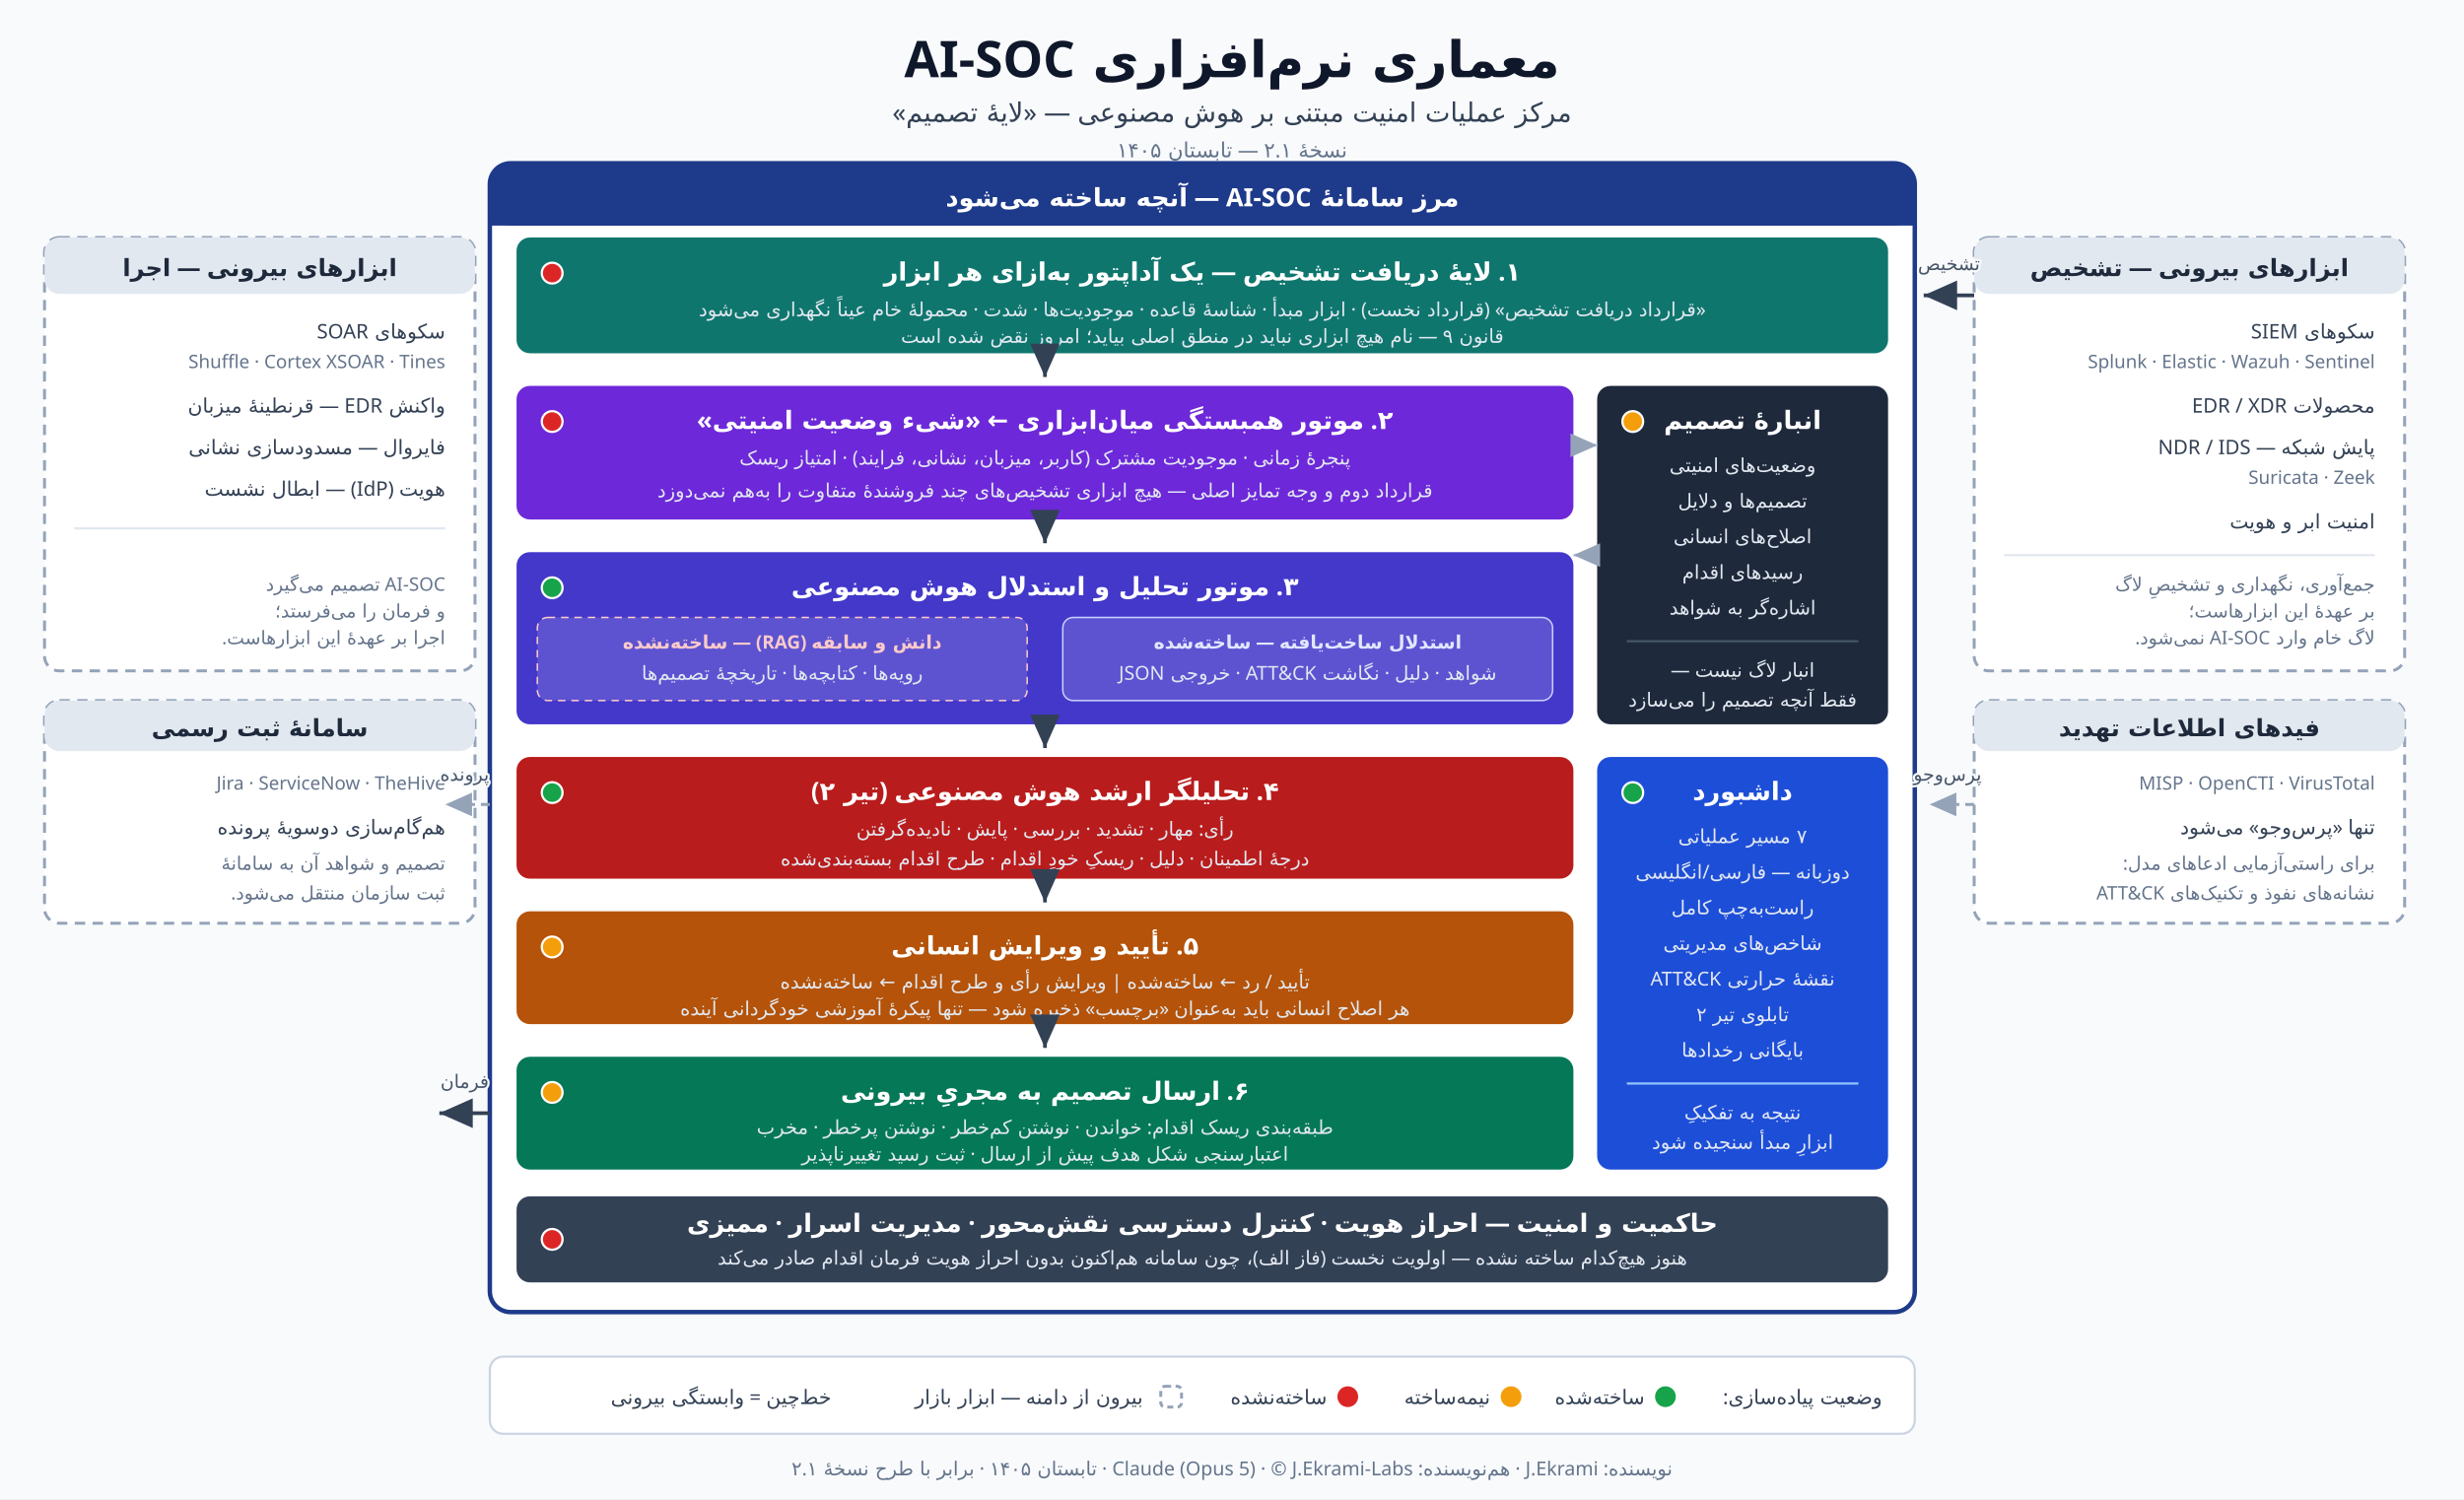
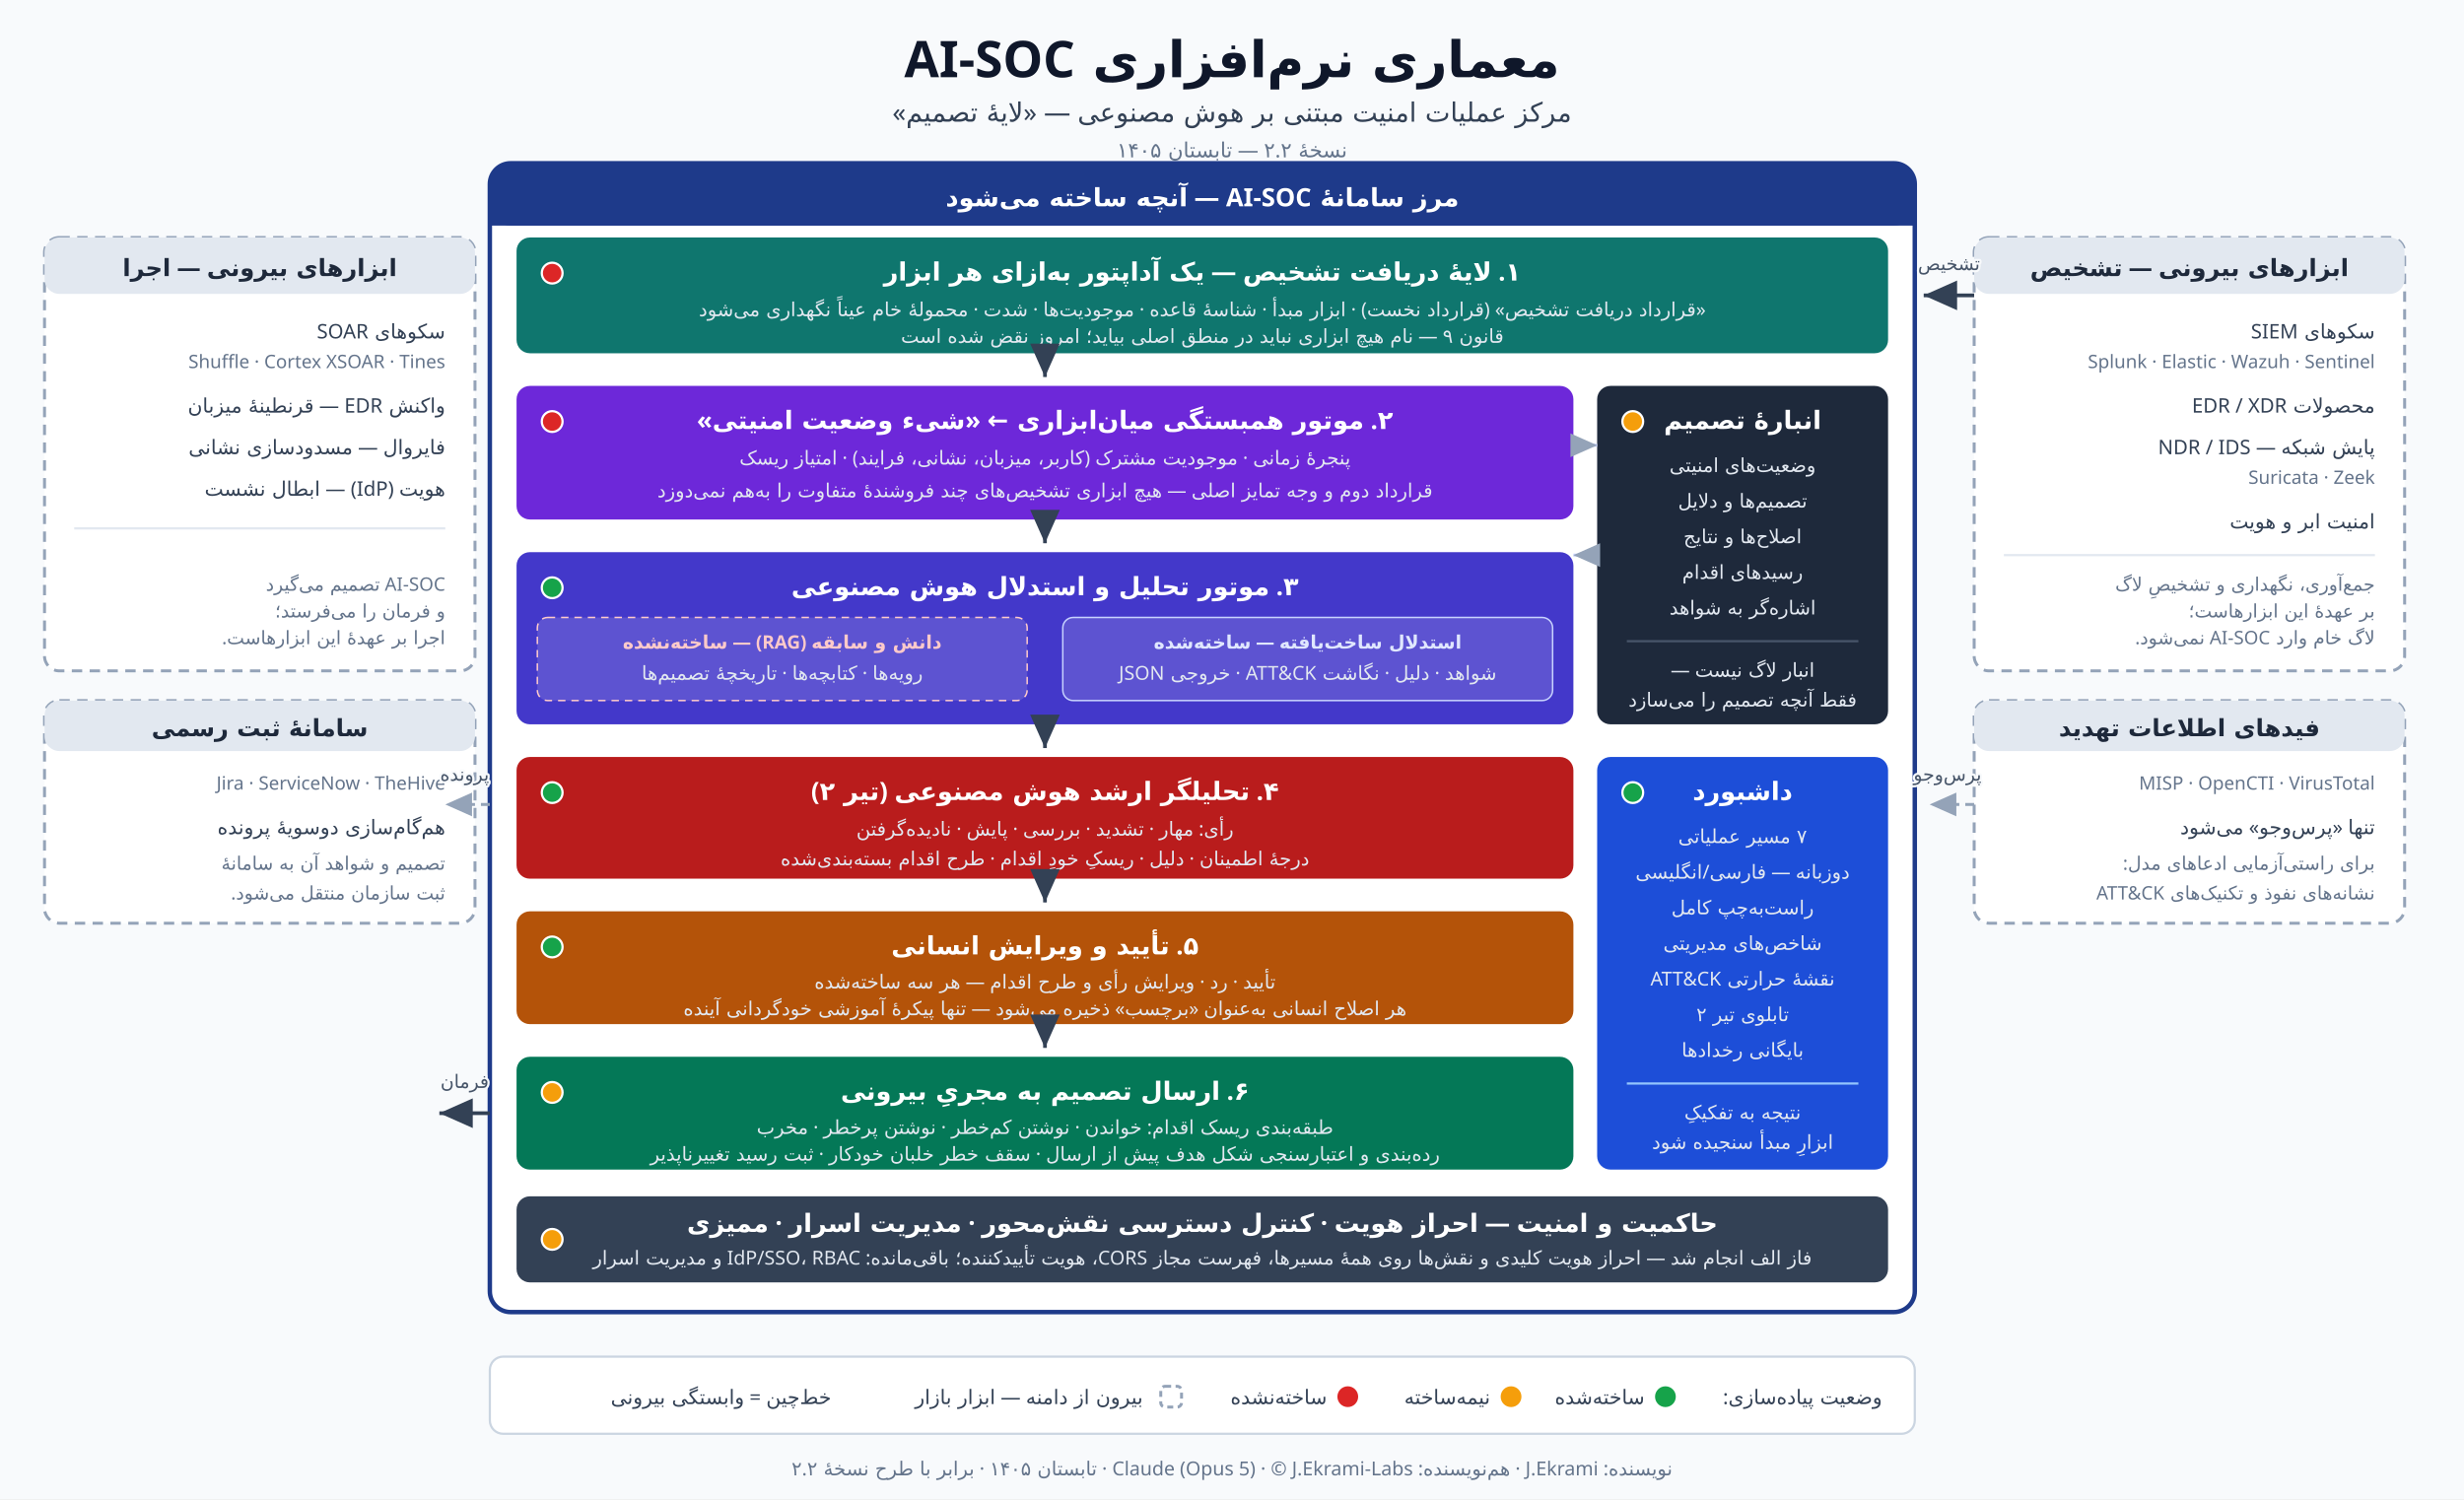
<svg xmlns="http://www.w3.org/2000/svg" viewBox="0 0 1660 1010" width="1660" height="1010" font-family="Vazirmatn, 'Segoe UI', Tahoma, 'Iranian Sans', sans-serif">
  <style>
    text { direction: rtl; }
    .ltr { direction: ltr; unicode-bidi: isolate; }
    .t1 { font-size: 34px; font-weight: 700; fill: #0f172a; }
    .t2 { font-size: 18px; fill: #334155; }
    .t3 { font-size: 14px; fill: #64748b; }
    .box-title { font-size: 17px; font-weight: 700; fill: #ffffff; }
    .box-sub { font-size: 13px; fill: #e2e8f0; }
    .ext-title { font-size: 16px; font-weight: 700; fill: #1e293b; }
    .ext-item { font-size: 13.5px; fill: #334155; }
    .ext-note { font-size: 12.5px; fill: #64748b; }
    .chip { font-size: 12.5px; font-weight: 700; }
    .lbl { font-size: 12.5px; fill: #475569; paint-order: stroke; stroke: #f8fafc; stroke-width: 3px; stroke-linejoin: round; }
    .legend { font-size: 13.5px; fill: #334155; }
    .foot { font-size: 13px; fill: #64748b; }
  </style>
  <defs>
    <marker id="arw" markerWidth="10" markerHeight="10" refX="9" refY="4" orient="auto">
      <path d="M0,0 L9,4 L0,8 z" fill="#334155" />
    </marker>
    <marker id="arwd" markerWidth="10" markerHeight="10" refX="9" refY="4" orient="auto">
      <path d="M0,0 L9,4 L0,8 z" fill="#94a3b8" />
    </marker>
  </defs>
  <rect x="0" y="0" width="1660" height="1010" fill="#f8fafc" />
  <text class="t1" x="830" y="52" text-anchor="middle">معماری نرم‌افزاری AI-SOC</text>
  <text class="t2" x="830" y="82" text-anchor="middle">مرکز عملیات امنیت مبتنی بر هوش مصنوعی — «لایهٔ تصمیم»</text>
-   <text class="t3" x="830" y="106" text-anchor="middle">نسخهٔ ۲.۱ — تابستان ۱۴۰۵</text>
+   <text class="t3" x="830" y="106" text-anchor="middle">نسخهٔ ۲.۲ — تابستان ۱۴۰۵</text>
  <rect x="1330" y="160" width="290" height="292" rx="10" fill="#ffffff" stroke="#94a3b8" stroke-width="2" stroke-dasharray="7 5" />
  <rect x="1330" y="160" width="290" height="38" rx="10" fill="#e2e8f0" />
  <text class="ext-title" x="1475" y="186" text-anchor="middle">ابزارهای بیرونی — تشخیص</text>
  <text class="ext-item" x="1600" y="228" text-anchor="start">سکوهای SIEM</text>
  <text class="ext-note ltr" x="1600" y="248" text-anchor="end">Splunk · Elastic · Wazuh · Sentinel</text>
  <text class="ext-item" x="1600" y="278" text-anchor="start">محصولات EDR / XDR</text>
  <text class="ext-item" x="1600" y="306" text-anchor="start">پایش شبکه — NDR / IDS</text>
  <text class="ext-note ltr" x="1600" y="326" text-anchor="end">Suricata · Zeek</text>
  <text class="ext-item" x="1600" y="356" text-anchor="start">امنیت ابر و هویت</text>
  <line x1="1350" y1="374" x2="1600" y2="374" stroke="#e2e8f0" stroke-width="1.5" />
  <text class="ext-note" x="1600" y="398" text-anchor="start">جمع‌آوری، نگهداری و تشخیصِ لاگ</text>
  <text class="ext-note" x="1600" y="416" text-anchor="start">بر عهدهٔ این ابزارهاست؛</text>
  <text class="ext-note" x="1600" y="434" text-anchor="start">لاگ خام وارد AI-SOC نمی‌شود.</text>
  <rect x="1330" y="472" width="290" height="150" rx="10" fill="#ffffff" stroke="#94a3b8" stroke-width="2" stroke-dasharray="7 5" />
  <rect x="1330" y="472" width="290" height="34" rx="10" fill="#e2e8f0" />
  <text class="ext-title" x="1475" y="496" text-anchor="middle">فیدهای اطلاعات تهدید</text>
  <text class="ext-note ltr" x="1600" y="532" text-anchor="end">MISP · OpenCTI · VirusTotal</text>
  <text class="ext-item" x="1600" y="562" text-anchor="start">تنها «پرس‌وجو» می‌شود</text>
  <text class="ext-note" x="1600" y="586" text-anchor="start">برای راستی‌آزمایی ادعاهای مدل:</text>
  <text class="ext-note" x="1600" y="606" text-anchor="start">نشانه‌های نفوذ و تکنیک‌های ATT&amp;CK</text>
  <rect x="30" y="160" width="290" height="292" rx="10" fill="#ffffff" stroke="#94a3b8" stroke-width="2" stroke-dasharray="7 5" />
  <rect x="30" y="160" width="290" height="38" rx="10" fill="#e2e8f0" />
  <text class="ext-title" x="175" y="186" text-anchor="middle">ابزارهای بیرونی — اجرا</text>
  <text class="ext-item" x="300" y="228" text-anchor="start">سکوهای SOAR</text>
  <text class="ext-note ltr" x="300" y="248" text-anchor="end">Shuffle · Cortex XSOAR · Tines</text>
  <text class="ext-item" x="300" y="278" text-anchor="start">واکنش EDR — قرنطینهٔ میزبان</text>
  <text class="ext-item" x="300" y="306" text-anchor="start">فایروال — مسدودسازی نشانی</text>
  <text class="ext-item" x="300" y="334" text-anchor="start">هویت (IdP) — ابطال نشست</text>
  <line x1="50" y1="356" x2="300" y2="356" stroke="#e2e8f0" stroke-width="1.5" />
  <text class="ext-note" x="300" y="398" text-anchor="start">AI-SOC تصمیم می‌گیرد</text>
  <text class="ext-note" x="300" y="416" text-anchor="start">و فرمان را می‌فرستد؛</text>
  <text class="ext-note" x="300" y="434" text-anchor="start">اجرا بر عهدهٔ این ابزارهاست.</text>
  <rect x="30" y="472" width="290" height="150" rx="10" fill="#ffffff" stroke="#94a3b8" stroke-width="2" stroke-dasharray="7 5" />
  <rect x="30" y="472" width="290" height="34" rx="10" fill="#e2e8f0" />
  <text class="ext-title" x="175" y="496" text-anchor="middle">سامانهٔ ثبت رسمی</text>
  <text class="ext-note ltr" x="300" y="532" text-anchor="end">Jira · ServiceNow · TheHive</text>
  <text class="ext-item" x="300" y="562" text-anchor="start">هم‌گام‌سازی دوسویهٔ پرونده</text>
  <text class="ext-note" x="300" y="586" text-anchor="start">تصمیم و شواهد آن به سامانهٔ</text>
  <text class="ext-note" x="300" y="606" text-anchor="start">ثبت سازمان منتقل می‌شود.</text>
  <rect x="330" y="110" width="960" height="774" rx="14" fill="#ffffff" stroke="#1e3a8a" stroke-width="3" />
  <rect x="330" y="110" width="960" height="42" rx="14" fill="#1e3a8a" />
  <rect x="330" y="140" width="960" height="12" fill="#1e3a8a" />
  <text class="box-title" x="810" y="139" text-anchor="middle">مرز سامانهٔ AI-SOC — آنچه ساخته می‌شود</text>
  <rect x="348" y="160" width="924" height="78" rx="9" fill="#0f766e" />
  <circle cx="372" cy="184" r="7" fill="#dc2626" stroke="#ffffff" stroke-width="1.5" />
  <text class="box-title" x="810" y="189" text-anchor="middle">۱. لایهٔ دریافت تشخیص — یک آداپتور به‌ازای هر ابزار</text>
  <text class="box-sub" x="810" y="213" text-anchor="middle">«قرارداد دریافت تشخیص» (قرارداد نخست) · ابزار مبدأ · شناسهٔ قاعده · موجودیت‌ها · شدت · محمولهٔ خام عیناً نگهداری می‌شود</text>
  <text class="box-sub" x="810" y="231" text-anchor="middle">قانون ۹ — نام هیچ ابزاری نباید در منطق اصلی بیاید؛ امروز نقض شده است</text>
  <rect x="348" y="260" width="712" height="90" rx="9" fill="#6d28d9" />
  <circle cx="372" cy="284" r="7" fill="#dc2626" stroke="#ffffff" stroke-width="1.5" />
  <text class="box-title" x="704" y="289" text-anchor="middle">۲. موتور همبستگی میان‌ابزاری ← «شیء وضعیت امنیتی»</text>
  <text class="box-sub" x="704" y="313" text-anchor="middle">پنجرهٔ زمانی · موجودیت مشترک (کاربر، میزبان، نشانی، فرایند) · امتیاز ریسک</text>
  <text class="box-sub" x="704" y="335" text-anchor="middle">قرارداد دوم و وجه تمایز اصلی — هیچ ابزاری تشخیص‌های چند فروشندهٔ متفاوت را به‌هم نمی‌دوزد</text>
  <rect x="348" y="372" width="712" height="116" rx="9" fill="#4338ca" />
  <circle cx="372" cy="396" r="7" fill="#16a34a" stroke="#ffffff" stroke-width="1.5" />
  <text class="box-title" x="704" y="401" text-anchor="middle">۳. موتور تحلیل و استدلال هوش مصنوعی</text>
  <rect x="716" y="416" width="330" height="56" rx="7" fill="#ffffff" fill-opacity="0.14" stroke="#c7d2fe" stroke-width="1" />
  <text class="chip" x="881" y="437" text-anchor="middle" fill="#e0e7ff">استدلال ساخت‌یافته — ساخته‌شده</text>
  <text class="box-sub" x="881" y="458" text-anchor="middle">شواهد · دلیل · نگاشت ATT&amp;CK · خروجی JSON</text>
  <rect x="362" y="416" width="330" height="56" rx="7" fill="#ffffff" fill-opacity="0.14" stroke="#fecaca" stroke-width="1" stroke-dasharray="5 4" />
  <text class="chip" x="527" y="437" text-anchor="middle" fill="#fecaca">دانش و سابقه (RAG) — ساخته‌نشده</text>
  <text class="box-sub" x="527" y="458" text-anchor="middle">رویه‌ها · کتابچه‌ها · تاریخچهٔ تصمیم‌ها</text>
  <rect x="348" y="510" width="712" height="82" rx="9" fill="#b91c1c" />
  <circle cx="372" cy="534" r="7" fill="#16a34a" stroke="#ffffff" stroke-width="1.5" />
  <text class="box-title" x="704" y="539" text-anchor="middle">۴. تحلیلگر ارشد هوش مصنوعی (تیر ۲)</text>
  <text class="box-sub" x="704" y="563" text-anchor="middle">رأی: مهار · تشدید · بررسی · پایش · نادیده‌گرفتن</text>
  <text class="box-sub" x="704" y="583" text-anchor="middle">درجهٔ اطمینان · دلیل · ریسکِ خودِ اقدام · طرح اقدام بسته‌بندی‌شده</text>
  <rect x="348" y="614" width="712" height="76" rx="9" fill="#b45309" />
-   <circle cx="372" cy="638" r="7" fill="#f59e0b" stroke="#ffffff" stroke-width="1.5" />
+   <circle cx="372" cy="638" r="7" fill="#16a34a" stroke="#ffffff" stroke-width="1.5" />
  <text class="box-title" x="704" y="643" text-anchor="middle">۵. تأیید و ویرایش انسانی</text>
-   <text class="box-sub" x="704" y="666" text-anchor="middle">تأیید / رد ← ساخته‌شده  |  ویرایش رأی و طرح اقدام ← ساخته‌نشده</text>
-   <text class="box-sub" x="704" y="684" text-anchor="middle">هر اصلاح انسانی باید به‌عنوان «برچسب» ذخیره شود — تنها پیکرهٔ آموزشی خودگردانی آینده</text>
+   <text class="box-sub" x="704" y="666" text-anchor="middle">تأیید · رد · ویرایش رأی و طرح اقدام — هر سه ساخته‌شده</text>
+   <text class="box-sub" x="704" y="684" text-anchor="middle">هر اصلاح انسانی به‌عنوان «برچسب» ذخیره می‌شود — تنها پیکرهٔ آموزشی خودگردانی آینده</text>
  <rect x="348" y="712" width="712" height="76" rx="9" fill="#047857" />
  <circle cx="372" cy="736" r="7" fill="#f59e0b" stroke="#ffffff" stroke-width="1.5" />
  <text class="box-title" x="704" y="741" text-anchor="middle">۶. ارسال تصمیم به مجریِ بیرونی</text>
  <text class="box-sub" x="704" y="764" text-anchor="middle">طبقه‌بندی ریسک اقدام: خواندن · نوشتن کم‌خطر · نوشتن پرخطر · مخرب</text>
-   <text class="box-sub" x="704" y="782" text-anchor="middle">اعتبارسنجی شکل هدف پیش از ارسال · ثبت رسید تغییرناپذیر</text>
+   <text class="box-sub" x="704" y="782" text-anchor="middle">رده‌بندی و اعتبارسنجی شکل هدف پیش از ارسال · سقف خطر خلبان خودکار · ثبت رسید تغییرناپذیر</text>
  <rect x="1076" y="260" width="196" height="228" rx="9" fill="#1e293b" />
  <circle cx="1100" cy="284" r="7" fill="#f59e0b" stroke="#ffffff" stroke-width="1.5" />
  <text class="box-title" x="1174" y="289" text-anchor="middle">انبارهٔ تصمیم</text>
  <text class="box-sub" x="1174" y="318" text-anchor="middle">وضعیت‌های امنیتی</text>
  <text class="box-sub" x="1174" y="342" text-anchor="middle">تصمیم‌ها و دلایل</text>
-   <text class="box-sub" x="1174" y="366" text-anchor="middle">اصلاح‌های انسانی</text>
+   <text class="box-sub" x="1174" y="366" text-anchor="middle">اصلاح‌ها و نتایج</text>
  <text class="box-sub" x="1174" y="390" text-anchor="middle">رسیدهای اقدام</text>
  <text class="box-sub" x="1174" y="414" text-anchor="middle">اشاره‌گر به شواهد</text>
  <line x1="1096" y1="432" x2="1252" y2="432" stroke="#475569" stroke-width="1.5" />
  <text class="box-sub" x="1174" y="456" text-anchor="middle">انبار لاگ نیست —</text>
  <text class="box-sub" x="1174" y="476" text-anchor="middle">فقط آنچه تصمیم را می‌سازد</text>
  <rect x="1076" y="510" width="196" height="278" rx="9" fill="#1d4ed8" />
  <circle cx="1100" cy="534" r="7" fill="#16a34a" stroke="#ffffff" stroke-width="1.5" />
  <text class="box-title" x="1174" y="539" text-anchor="middle">داشبورد</text>
  <text class="box-sub" x="1174" y="568" text-anchor="middle">۷ مسیر عملیاتی</text>
  <text class="box-sub" x="1174" y="592" text-anchor="middle">دوزبانه — فارسی/انگلیسی</text>
  <text class="box-sub" x="1174" y="616" text-anchor="middle">راست‌به‌چپ کامل</text>
  <text class="box-sub" x="1174" y="640" text-anchor="middle">شاخص‌های مدیریتی</text>
  <text class="box-sub" x="1174" y="664" text-anchor="middle">نقشهٔ حرارتی ATT&amp;CK</text>
  <text class="box-sub" x="1174" y="688" text-anchor="middle">تابلوی تیر ۲</text>
  <text class="box-sub" x="1174" y="712" text-anchor="middle">بایگانی رخدادها</text>
  <line x1="1096" y1="730" x2="1252" y2="730" stroke="#93c5fd" stroke-width="1.5" />
  <text class="box-sub" x="1174" y="754" text-anchor="middle">نتیجه به تفکیکِ</text>
  <text class="box-sub" x="1174" y="774" text-anchor="middle">ابزارِ مبدأ سنجیده شود</text>
  <rect x="348" y="806" width="924" height="58" rx="9" fill="#334155" />
-   <circle cx="372" cy="835" r="7" fill="#dc2626" stroke="#ffffff" stroke-width="1.5" />
+   <circle cx="372" cy="835" r="7" fill="#f59e0b" stroke="#ffffff" stroke-width="1.5" />
  <text class="box-title" x="810" y="830" text-anchor="middle">حاکمیت و امنیت — احراز هویت · کنترل دسترسی نقش‌محور · مدیریت اسرار · ممیزی</text>
-   <text class="box-sub" x="810" y="852" text-anchor="middle">هنوز هیچ‌کدام ساخته نشده — اولویت نخست (فاز الف)، چون سامانه هم‌اکنون بدون احراز هویت فرمان اقدام صادر می‌کند</text>
+   <text class="box-sub" x="810" y="852" text-anchor="middle">فاز الف انجام شد — احراز هویت کلیدی و نقش‌ها روی همهٔ مسیرها، فهرست مجاز CORS، هویت تأییدکننده؛ باقی‌مانده: IdP/SSO، RBAC و مدیریت اسرار</text>
  <line x1="1330" y1="199" x2="1296" y2="199" stroke="#334155" stroke-width="2.5" marker-end="url(#arw)" />
  <text class="lbl" x="1313" y="182" text-anchor="middle">تشخیص</text>
  <line x1="704" y1="238" x2="704" y2="254" stroke="#334155" stroke-width="2.5" marker-end="url(#arw)" />
  <line x1="704" y1="350" x2="704" y2="366" stroke="#334155" stroke-width="2.5" marker-end="url(#arw)" />
  <line x1="704" y1="488" x2="704" y2="504" stroke="#334155" stroke-width="2.5" marker-end="url(#arw)" />
  <line x1="704" y1="592" x2="704" y2="608" stroke="#334155" stroke-width="2.5" marker-end="url(#arw)" />
  <line x1="704" y1="690" x2="704" y2="706" stroke="#334155" stroke-width="2.5" marker-end="url(#arw)" />
  <line x1="330" y1="750" x2="296" y2="750" stroke="#334155" stroke-width="2.5" marker-end="url(#arw)" />
  <text class="lbl" x="313" y="733" text-anchor="middle">فرمان</text>
  <path d="M1330 542 L1300 542" stroke="#94a3b8" stroke-width="2" stroke-dasharray="6 4" marker-end="url(#arwd)" />
  <text class="lbl" x="1312" y="526" text-anchor="middle">پرس‌وجو</text>
  <path d="M330 542 L300 542" stroke="#94a3b8" stroke-width="2" stroke-dasharray="6 4" marker-end="url(#arwd)" />
  <text class="lbl" x="313" y="526" text-anchor="middle">پرونده</text>
  <path d="M1076 374 L1060 374" stroke="#c7d2fe" stroke-width="2" stroke-dasharray="6 4" marker-end="url(#arwd)" />
  <path d="M1060 300 L1076 300" stroke="#c7d2fe" stroke-width="2" stroke-dasharray="6 4" marker-end="url(#arwd)" />
  <rect x="330" y="914" width="960" height="52" rx="9" fill="#ffffff" stroke="#cbd5e1" stroke-width="1.5" />
  <text class="legend" x="1268" y="946" text-anchor="start">وضعیت پیاده‌سازی:</text>
  <circle cx="1122" cy="941" r="7" fill="#16a34a" />
  <text class="legend" x="1108" y="946" text-anchor="start">ساخته‌شده</text>
  <circle cx="1018" cy="941" r="7" fill="#f59e0b" />
  <text class="legend" x="1004" y="946" text-anchor="start">نیمه‌ساخته</text>
  <circle cx="908" cy="941" r="7" fill="#dc2626" />
  <text class="legend" x="894" y="946" text-anchor="start">ساخته‌نشده</text>
  <rect x="782" y="934" width="14" height="14" rx="3" fill="#ffffff" stroke="#94a3b8" stroke-width="2" stroke-dasharray="4 3" />
  <text class="legend" x="770" y="946" text-anchor="start">بیرون از دامنه — ابزار بازار</text>
  <text class="legend" x="560" y="946" text-anchor="start">خط‌چین = وابستگی بیرونی</text>
-   <text class="foot" x="830" y="994" text-anchor="middle">نویسنده: J.Ekrami · هم‌نویسنده: Claude (Opus 5) · © J.Ekrami-Labs · تابستان ۱۴۰۵ · برابر با طرح نسخهٔ ۲.۱</text>
+   <text class="foot" x="830" y="994" text-anchor="middle">نویسنده: J.Ekrami · هم‌نویسنده: Claude (Opus 5) · © J.Ekrami-Labs · تابستان ۱۴۰۵ · برابر با طرح نسخهٔ ۲.۲</text>
</svg>
